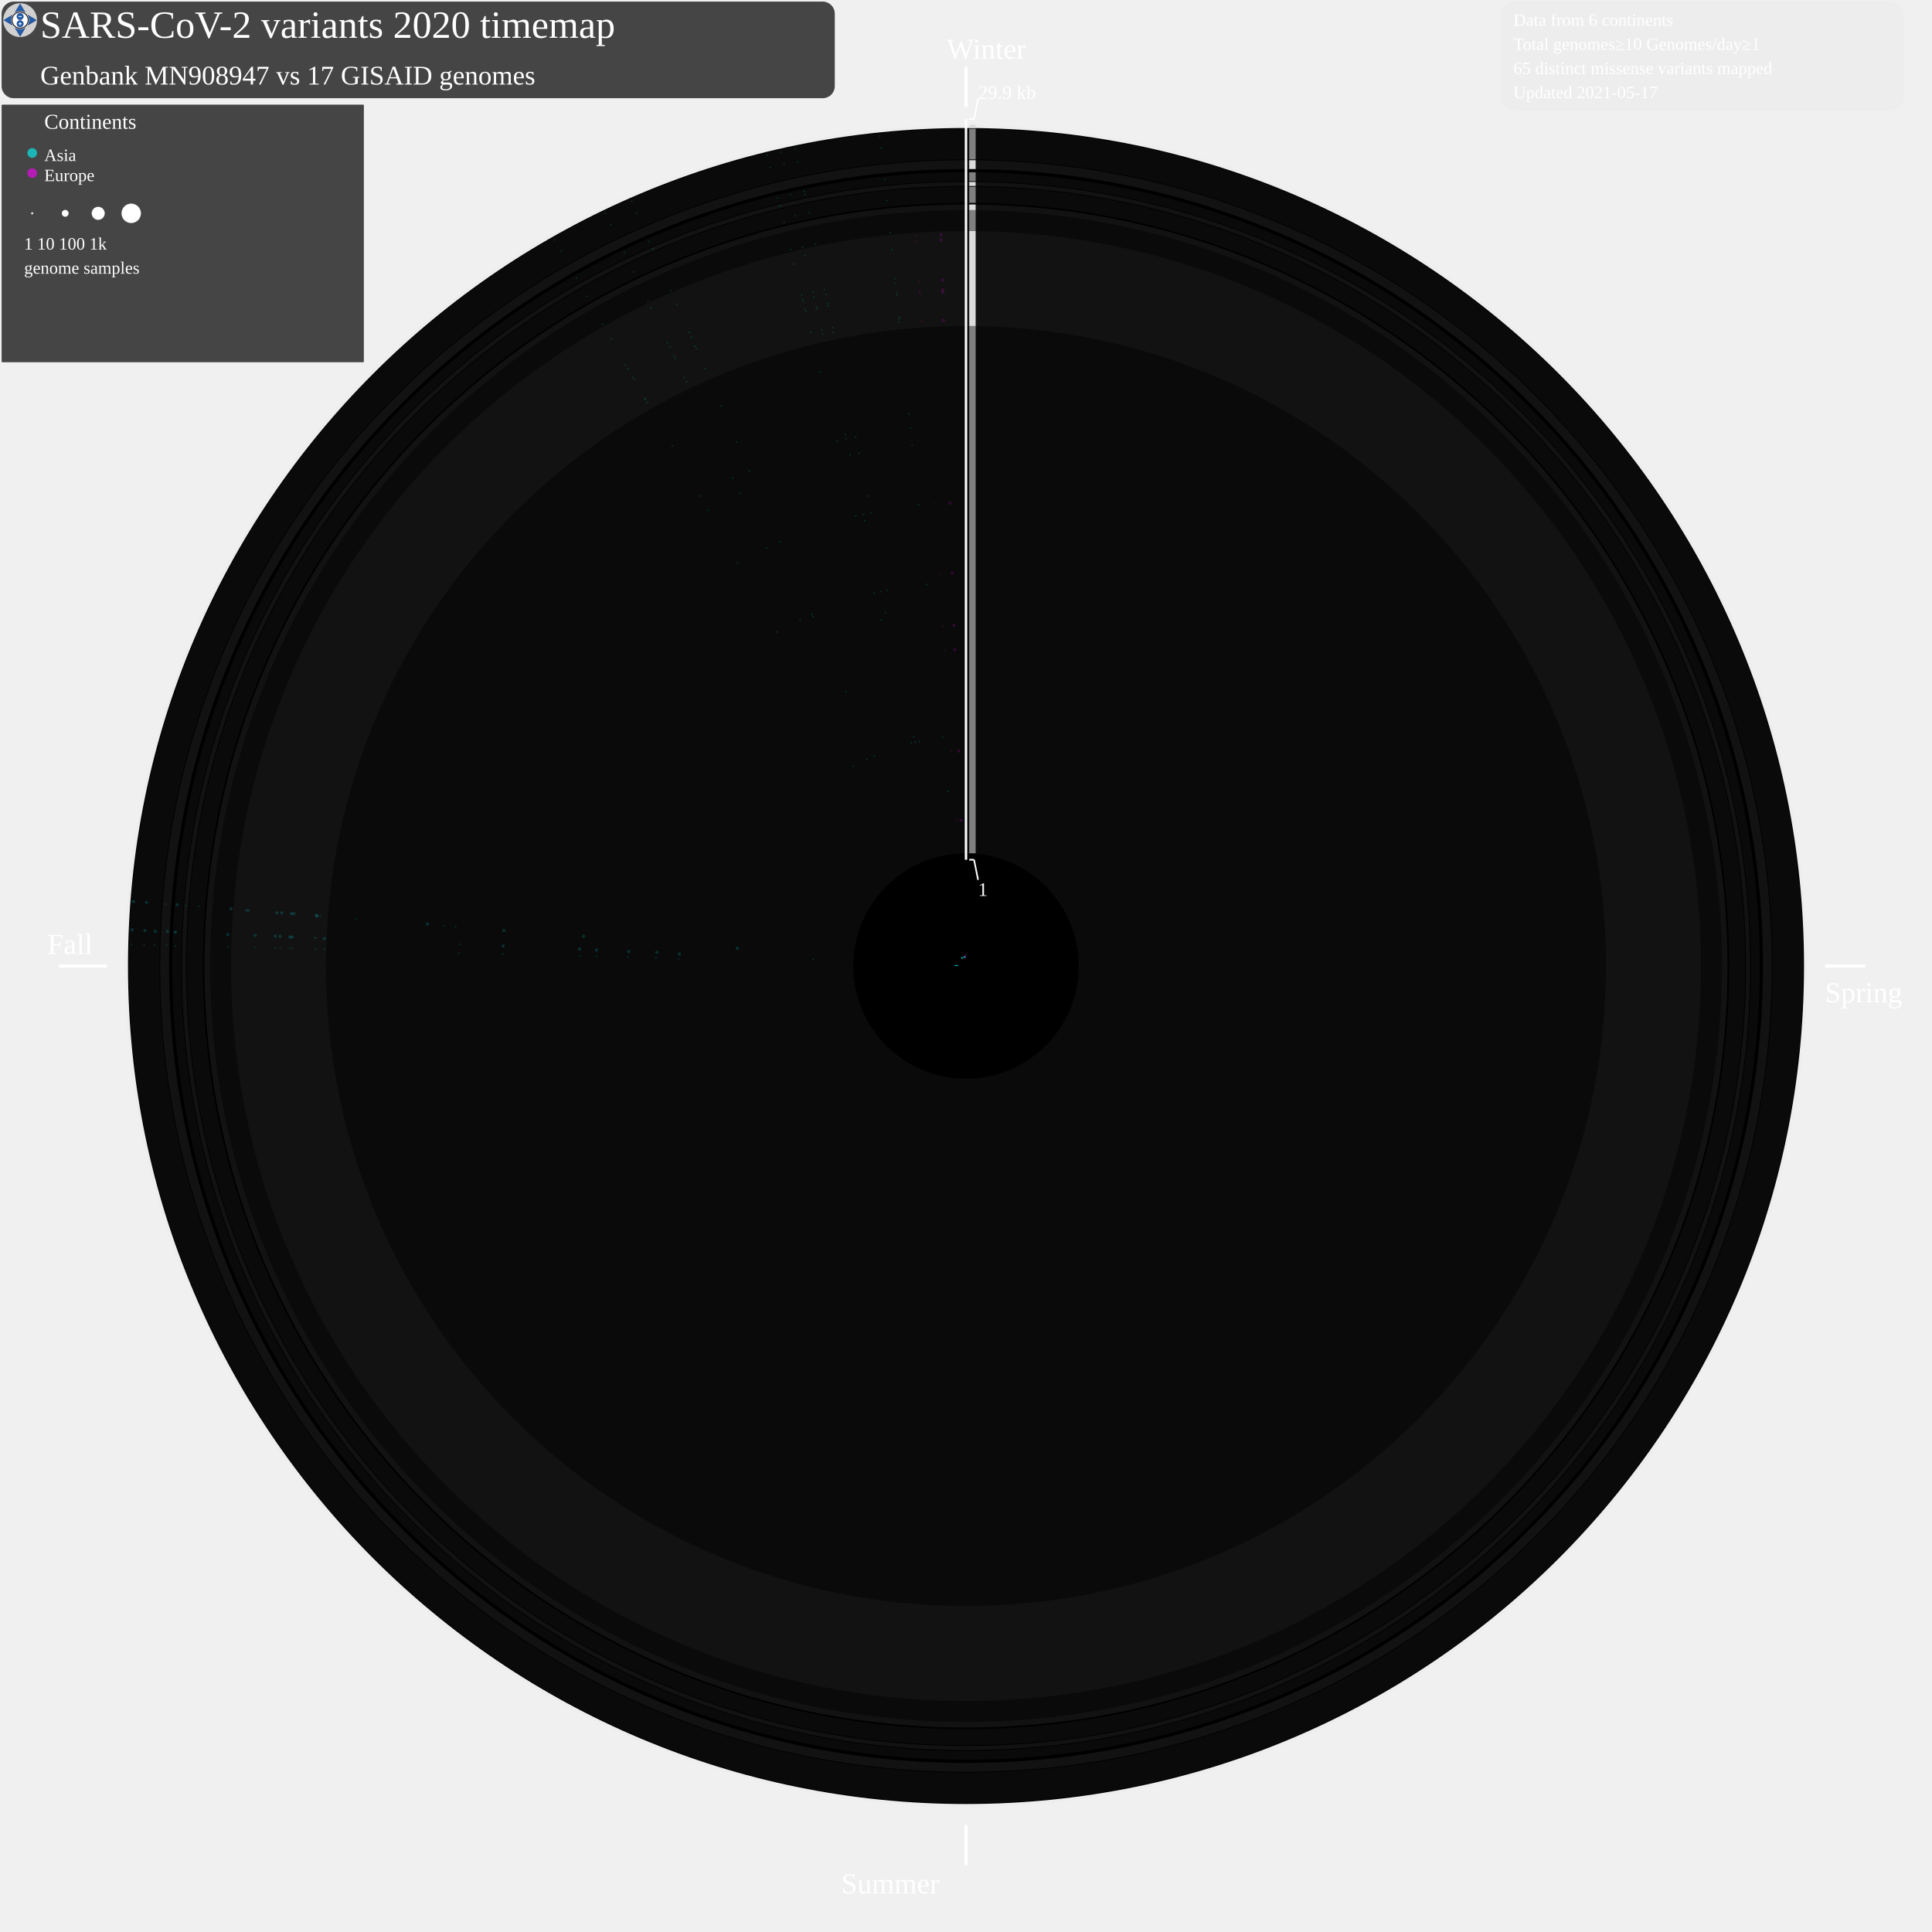
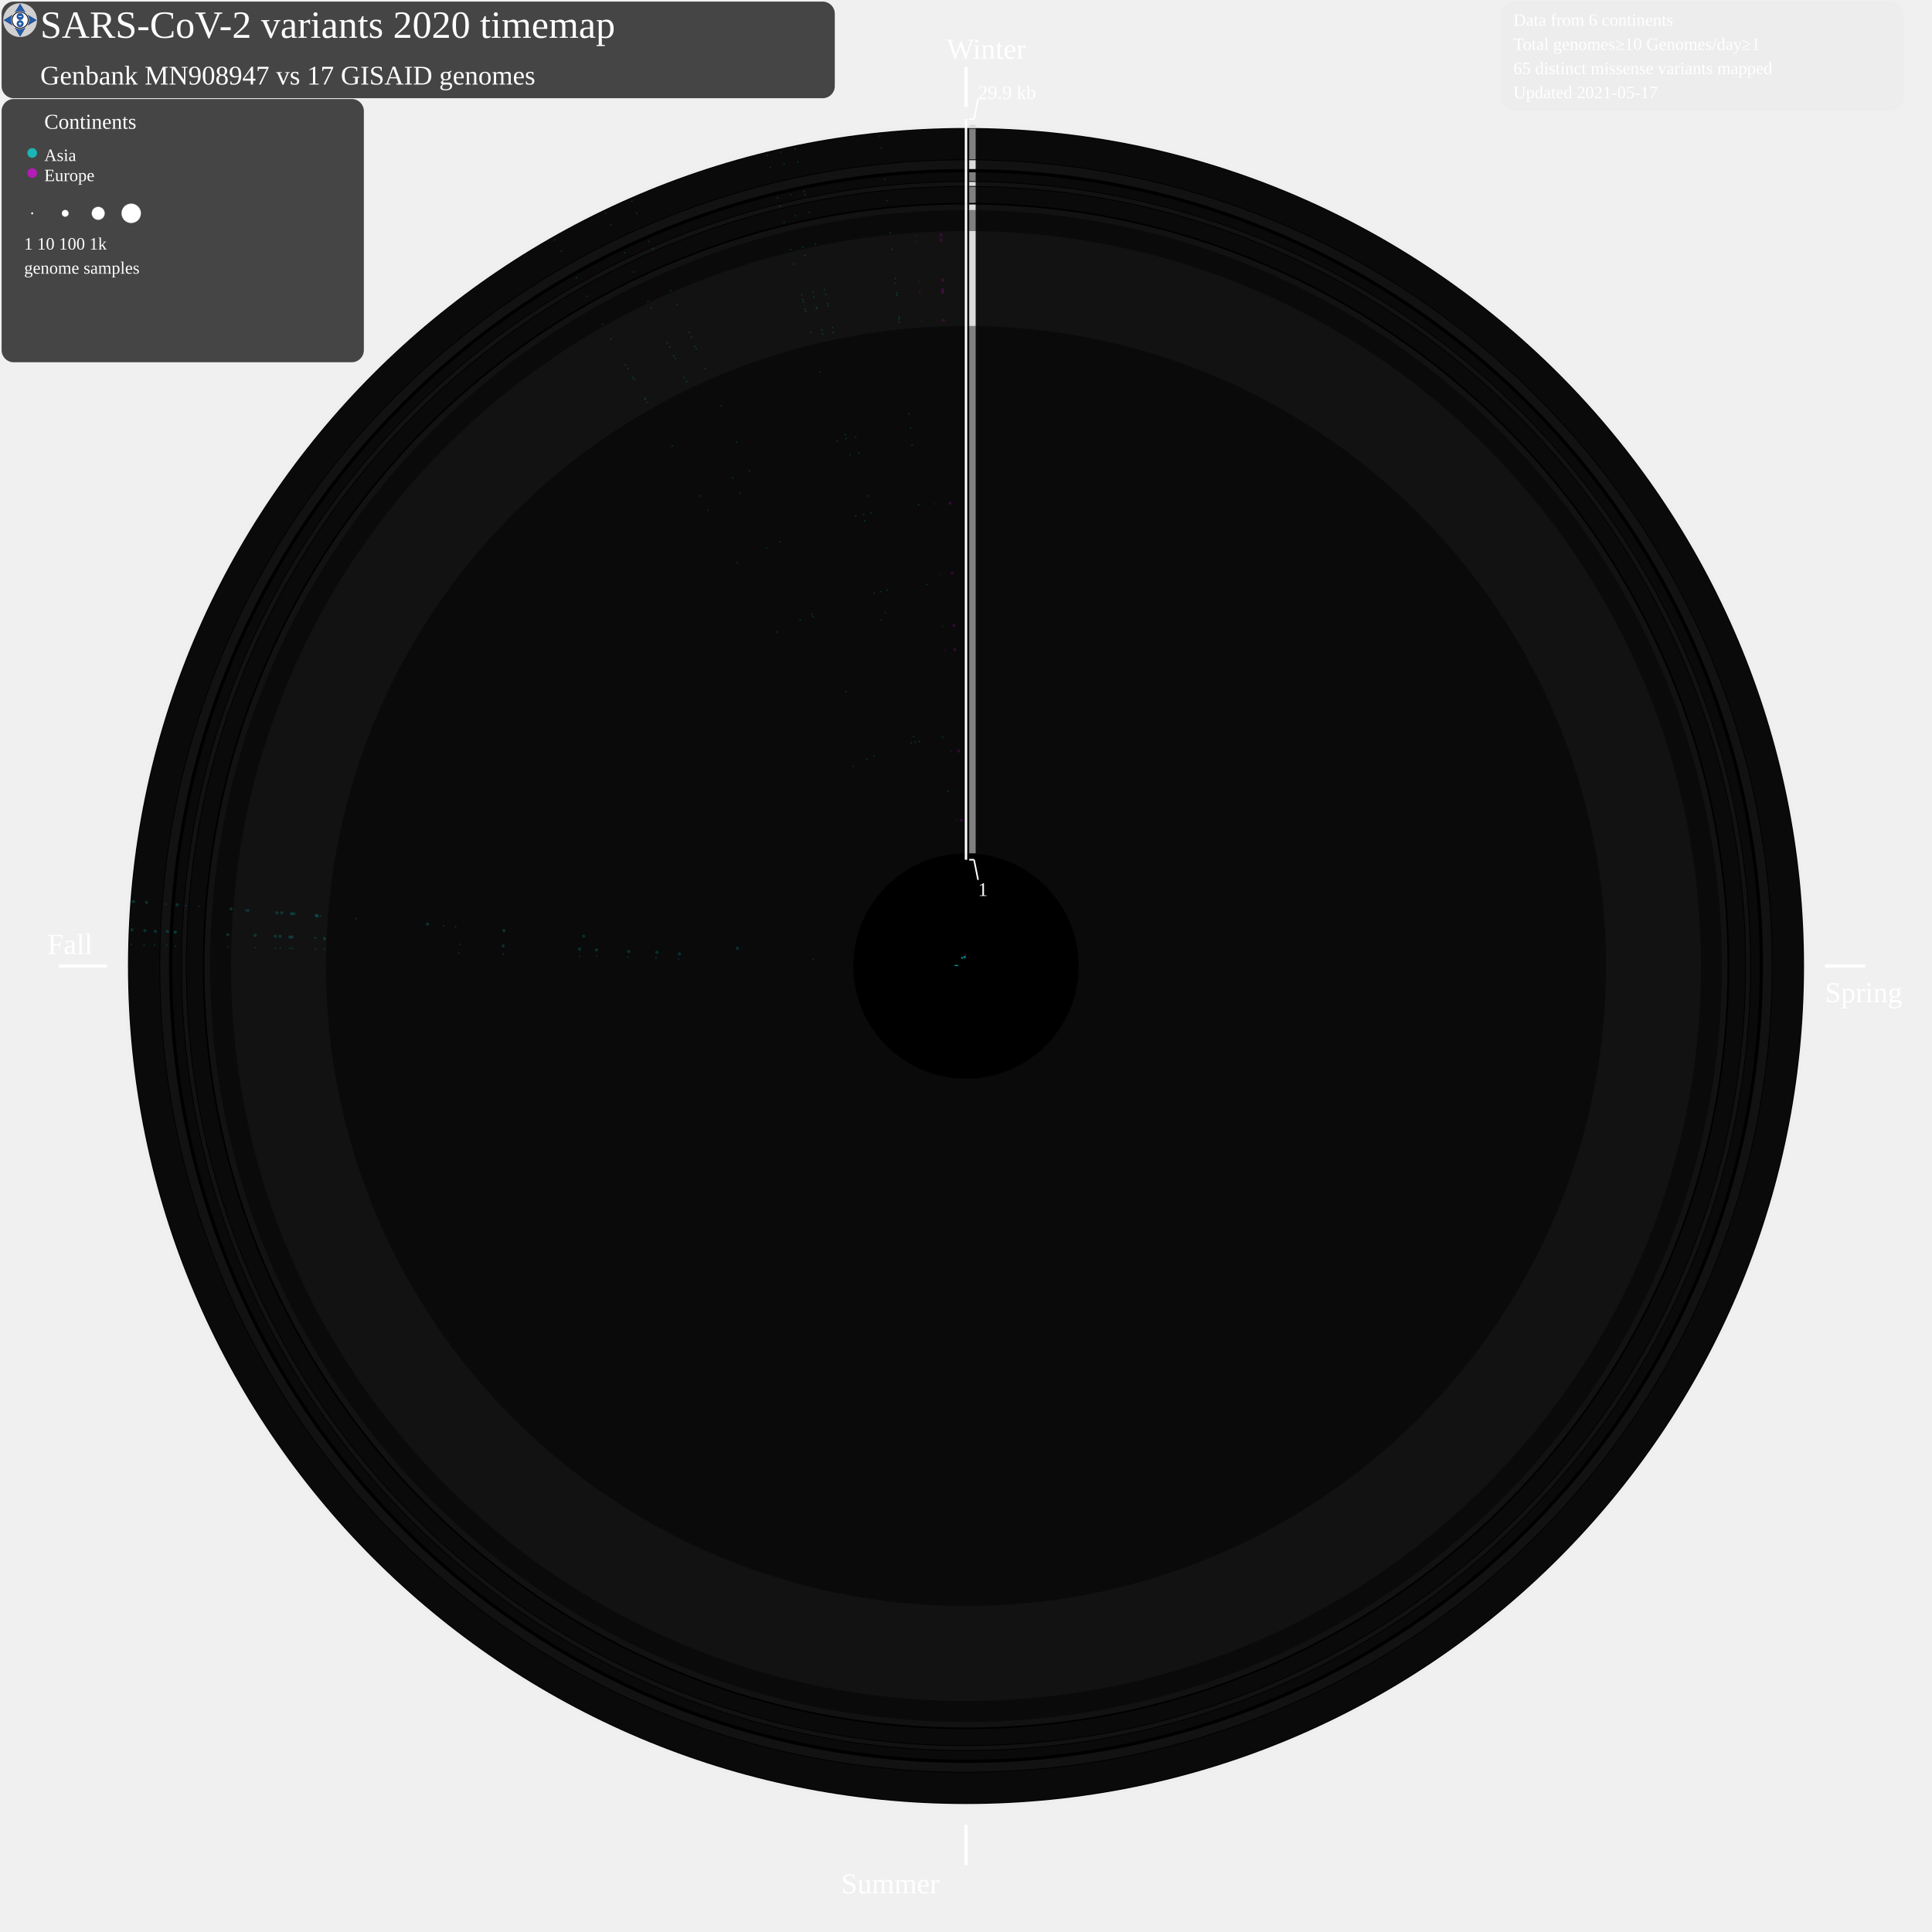
<svg xmlns="http://www.w3.org/2000/svg" width="2400" height="2400" style="background-color:black" viewBox="0 0 2400 2400" id="map-svg">
  <defs>
    <style type="text/css">
	.sb {
	stroke-width:0.8;
	stroke-opacity:50%;
	}
	.compass {
	fill: #fff;
	stroke: #000;
	stroke-width: 1;
	}
	.button {
	fill: #225EA8;
	stroke: #0C2C84;
	stroke-width: 0.5;
	stroke-miterlimit:6;
	stroke-linecap: round;
	}
	.button:hover {
	stroke-width: 1;
	}
	.plus-minus {
	fill: #fff;
	pointer-events: none;
	}
	.cv {
	stroke: none;
	fill-opacity:0.15;
	}
	a:link, a:visited {
	cursor: pointer;
	}
	a:hover, a:active {
	outline: dotted 2px yellow;
	}
	g:hover, g:active {
	outline: dotted 2px yellow;
	}
	</style>
  </defs>
  <text font-size="4.0em" x="50" y="47" fill="white">SARS-CoV-2 variants 2020 timemap</text>
  <g id="matrix-group" transform="matrix(1 0 0 1 0 0)">
    <circle cx="1200" cy="1200" r="1045" style="fill:gainsboro;stroke:black;stroke-width:0;fill-opacity:0.085;" />
    <circle cx="1200" cy="1200" r="1041" style="fill:black;stroke:black;stroke-width:0;fill-opacity:1;" />
    <circle cx="1200" cy="1200" r="1040" style="fill:grey;stroke:black;stroke-width:0;fill-opacity:0.085;" />
    <circle cx="1200" cy="1200" r="1002" style="fill:black;stroke:black;stroke-width:0;fill-opacity:1;" />
    <circle cx="1200" cy="1200" r="1001" style="fill:gainsboro;stroke:black;stroke-width:0;fill-opacity:0.085;" />
    <circle cx="1200" cy="1200" r="990" style="fill:black;stroke:black;stroke-width:0;fill-opacity:1;" />
    <circle cx="1200" cy="1200" r="986" style="fill:grey;stroke:black;stroke-width:0;fill-opacity:0.085;" />
    <circle cx="1200" cy="1200" r="975" style="fill:black;stroke:black;stroke-width:0;fill-opacity:1;" />
    <circle cx="1200" cy="1200" r="974" style="fill:gainsboro;stroke:black;stroke-width:0;fill-opacity:0.085;" />
    <circle cx="1200" cy="1200" r="969" style="fill:black;stroke:black;stroke-width:0;fill-opacity:1;" />
    <circle cx="1200" cy="1200" r="968" style="fill:grey;stroke:black;stroke-width:0;fill-opacity:0.085;" />
    <circle cx="1200" cy="1200" r="948" style="fill:black;stroke:black;stroke-width:0;fill-opacity:1;" />
    <circle cx="1200" cy="1200" r="946" style="fill:gainsboro;stroke:black;stroke-width:0;fill-opacity:0.085;" />
    <circle cx="1200" cy="1200" r="939" style="fill:black;stroke:black;stroke-width:0;fill-opacity:1;" />
    <circle cx="1200" cy="1200" r="939" style="fill:grey;stroke:black;stroke-width:0;fill-opacity:0.085;" />
    <circle cx="1200" cy="1200" r="913" style="fill:black;stroke:black;stroke-width:0;fill-opacity:1;" />
    <circle cx="1200" cy="1200" r="913" style="fill:gainsboro;stroke:black;stroke-width:0;fill-opacity:0.085;" />
    <circle cx="1200" cy="1200" r="795" style="fill:black;stroke:black;stroke-width:0;fill-opacity:1;" />
    <circle cx="1200" cy="1200" r="795" style="fill:grey;stroke:black;stroke-width:0;fill-opacity:0.085;" />
    <circle cx="1200" cy="1200" r="140" style="fill:black;stroke:black;stroke-width:0;fill-opacity:1;" />
    <line x1="1200" y1="82.938" x2="1200" y2="132.938" style="stroke:white;stroke-width:4" />
    <text font-size="3.0em" x="1176" y="72.938" fill="white">Winter</text>
    <line x1="2267" y1="1200" x2="2317" y2="1200" style="stroke:white;stroke-width:4" />
    <text font-size="3.0em" x="2267" y="1245" fill="white">Spring</text>
    <line x1="1200" y1="2267" x2="1200" y2="2317" style="stroke:white;stroke-width:4" />
    <text font-size="3.0em" x="1045" y="2352" fill="white">Summer</text>
    <line x1="133" y1="1200" x2="73" y2="1200" style="stroke:white;stroke-width:4" />
    <text font-size="3.0em" x="59" y="1185" fill="white">Fall</text>
    <g>
      <line x1="1208" y1="1060" x2="1208" y2="405" style="stroke:grey;stroke-width:8" />
    </g>
    <g>
      <line x1="1208" y1="405" x2="1208" y2="287" style="stroke:gainsboro;stroke-width:8" />
    </g>
    <g>
      <line x1="1208" y1="287" x2="1208" y2="261" style="stroke:grey;stroke-width:8" />
    </g>
    <g>
      <line x1="1208" y1="261" x2="1208" y2="254" style="stroke:gainsboro;stroke-width:8" />
    </g>
    <g>
      <line x1="1208" y1="252" x2="1208" y2="232" style="stroke:grey;stroke-width:8" />
    </g>
    <g>
      <line x1="1208" y1="231" x2="1208" y2="226" style="stroke:gainsboro;stroke-width:8" />
    </g>
    <g>
      <line x1="1208" y1="225" x2="1208" y2="214" style="stroke:grey;stroke-width:8" />
    </g>
    <g>
      <line x1="1208" y1="210" x2="1208" y2="199" style="stroke:gainsboro;stroke-width:8" />
    </g>
    <g>
      <line x1="1208" y1="198" x2="1208" y2="160" style="stroke:grey;stroke-width:8" />
    </g>
    <g>
      <line x1="1208" y1="159" x2="1208" y2="155" style="stroke:gainsboro;stroke-width:8" />
    </g>
    <line x1="1200" y1="147.938" x2="1200" y2="1068" style="stroke:white;stroke-width:3" />
    <line x1="1204" y1="147.938" x2="1210" y2="147.938" style="stroke:white;stroke-width:2" />
    <line x1="1210" y1="147.938" x2="1215" y2="122.938" style="stroke:white;stroke-width:2" />
    <line x1="1204" y1="1068" x2="1210" y2="1068" style="stroke:white;stroke-width:2" />
    <line x1="1210" y1="1068" x2="1215" y2="1093" style="stroke:white;stroke-width:2" />
    <text font-size="2.0em" x="1215" y="122.938" fill="white">29.9 kb</text>
    <text font-size="2.0em" x="1215" y="1113" fill="white">1</text>
    <g>
      <line x1="1190.0" y1="1199.7" x2="1187.6" y2="1199.7" style="stroke:cyan;" class="sb" />
    </g>
    <g>
      <circle cx="843" cy="1191" r="1" style="fill:cyan;" class="cv" />
    </g>
    <g>
      <circle cx="815" cy="1190" r="1" style="fill:cyan;" class="cv" />
    </g>
    <g>
      <circle cx="780" cy="1189" r="1" style="fill:cyan;" class="cv" />
    </g>
    <g>
      <circle cx="741" cy="1188" r="1" style="fill:cyan;" class="cv" />
    </g>
    <g>
      <circle cx="720" cy="1188" r="1" style="fill:cyan;" class="cv" />
    </g>
    <g>
      <circle cx="625" cy="1185" r="1" style="fill:cyan;" class="cv" />
    </g>
    <g>
      <circle cx="570" cy="1184" r="1" style="fill:cyan;" class="cv" />
    </g>
    <g>
      <circle cx="403" cy="1179" r="1" style="fill:cyan;" class="cv" />
    </g>
    <g>
      <circle cx="392" cy="1179" r="1" style="fill:cyan;" class="cv" />
    </g>
    <g>
      <circle cx="363" cy="1178" r="1" style="fill:cyan;" class="cv" />
    </g>
    <g>
      <circle cx="360" cy="1178" r="1" style="fill:cyan;" class="cv" />
    </g>
    <g>
      <circle cx="348" cy="1178" r="1" style="fill:cyan;" class="cv" />
    </g>
    <g>
      <circle cx="342" cy="1178" r="1" style="fill:cyan;" class="cv" />
    </g>
    <g>
      <circle cx="317" cy="1177" r="1" style="fill:cyan;" class="cv" />
    </g>
    <g>
      <circle cx="283" cy="1176" r="1" style="fill:cyan;" class="cv" />
    </g>
    <g>
      <circle cx="218" cy="1175" r="1" style="fill:cyan;" class="cv" />
    </g>
    <g>
      <circle cx="207" cy="1174" r="1" style="fill:cyan;" class="cv" />
    </g>
    <g>
      <circle cx="192" cy="1174" r="1" style="fill:cyan;" class="cv" />
    </g>
    <g>
      <circle cx="179" cy="1174" r="1" style="fill:cyan;" class="cv" />
    </g>
    <g>
      <circle cx="163" cy="1173" r="1" style="fill:cyan;" class="cv" />
    </g>
    <g>
      <line x1="1190.0" y1="1199.6" x2="1185.2" y2="1199.4" style="stroke:cyan;" class="sb" />
    </g>
    <g>
      <circle cx="1010" cy="1192" r="1" style="fill:cyan;" class="cv" />
    </g>
    <g>
      <circle cx="844" cy="1185" r="2" style="fill:cyan;" class="cv" />
    </g>
    <g>
      <circle cx="816" cy="1183" r="2" style="fill:cyan;" class="cv" />
    </g>
    <g>
      <circle cx="781" cy="1182" r="2" style="fill:cyan;" class="cv" />
    </g>
    <g>
      <circle cx="741" cy="1180" r="2" style="fill:cyan;" class="cv" />
    </g>
    <g>
      <circle cx="720" cy="1179" r="2" style="fill:cyan;" class="cv" />
    </g>
    <g>
      <circle cx="625" cy="1175" r="2" style="fill:cyan;" class="cv" />
    </g>
    <g>
      <circle cx="571" cy="1173" r="1" style="fill:cyan;" class="cv" />
    </g>
    <g>
      <circle cx="403" cy="1166" r="2" style="fill:cyan;" class="cv" />
    </g>
    <g>
      <circle cx="392" cy="1165" r="1" style="fill:cyan;" class="cv" />
    </g>
    <g>
      <circle cx="391" cy="1165" r="1" style="fill:cyan;" class="cv" />
    </g>
    <g>
      <circle cx="363" cy="1164" r="2" style="fill:cyan;" class="cv" />
    </g>
    <g>
      <circle cx="360" cy="1164" r="2" style="fill:cyan;" class="cv" />
    </g>
    <g>
      <circle cx="348" cy="1163" r="2" style="fill:cyan;" class="cv" />
    </g>
    <g>
      <circle cx="342" cy="1163" r="2" style="fill:cyan;" class="cv" />
    </g>
    <g>
      <circle cx="317" cy="1162" r="2" style="fill:cyan;" class="cv" />
    </g>
    <g>
      <circle cx="283" cy="1161" r="2" style="fill:cyan;" class="cv" />
    </g>
    <g>
      <circle cx="218" cy="1158" r="2" style="fill:cyan;" class="cv" />
    </g>
    <g>
      <circle cx="217" cy="1158" r="1" style="fill:cyan;" class="cv" />
    </g>
    <g>
      <circle cx="208" cy="1157" r="2" style="fill:cyan;" class="cv" />
    </g>
    <g>
      <circle cx="193" cy="1157" r="2" style="fill:cyan;" class="cv" />
    </g>
    <g>
      <circle cx="180" cy="1156" r="2" style="fill:cyan;" class="cv" />
    </g>
    <g>
      <circle cx="164" cy="1155" r="2" style="fill:cyan;" class="cv" />
    </g>
    <g>
      <line x1="1190.0" y1="1199.2" x2="1186.2" y2="1198.9" style="stroke:cyan;" class="sb" />
    </g>
    <g>
      <circle cx="916" cy="1178" r="2" style="fill:cyan;" class="cv" />
    </g>
    <g>
      <circle cx="725" cy="1163" r="2" style="fill:cyan;" class="cv" />
    </g>
    <g>
      <circle cx="626" cy="1156" r="2" style="fill:cyan;" class="cv" />
    </g>
    <g>
      <circle cx="566" cy="1151" r="1" style="fill:cyan;" class="cv" />
    </g>
    <g>
      <circle cx="551" cy="1150" r="1" style="fill:cyan;" class="cv" />
    </g>
    <g>
      <circle cx="531" cy="1148" r="2" style="fill:cyan;" class="cv" />
    </g>
    <g>
      <circle cx="442" cy="1141" r="1" style="fill:cyan;" class="cv" />
    </g>
    <g>
      <circle cx="398" cy="1138" r="1" style="fill:cyan;" class="cv" />
    </g>
    <g>
      <circle cx="394" cy="1138" r="2" style="fill:cyan;" class="cv" />
    </g>
    <g>
      <circle cx="393" cy="1137" r="2" style="fill:cyan;" class="cv" />
    </g>
    <g>
      <circle cx="365" cy="1135" r="2" style="fill:cyan;" class="cv" />
    </g>
    <g>
      <circle cx="362" cy="1135" r="2" style="fill:cyan;" class="cv" />
    </g>
    <g>
      <circle cx="350" cy="1134" r="2" style="fill:cyan;" class="cv" />
    </g>
    <g>
      <circle cx="344" cy="1134" r="2" style="fill:cyan;" class="cv" />
    </g>
    <g>
      <circle cx="308" cy="1131" r="2" style="fill:cyan;" class="cv" />
    </g>
    <g>
      <circle cx="305" cy="1131" r="1" style="fill:cyan;" class="cv" />
    </g>
    <g>
      <circle cx="287" cy="1129" r="2" style="fill:cyan;" class="cv" />
    </g>
    <g>
      <circle cx="247" cy="1126" r="1" style="fill:cyan;" class="cv" />
    </g>
    <g>
      <circle cx="231" cy="1125" r="1" style="fill:cyan;" class="cv" />
    </g>
    <g>
      <circle cx="220" cy="1124" r="2" style="fill:cyan;" class="cv" />
    </g>
    <g>
      <circle cx="206" cy="1123" r="1" style="fill:cyan;" class="cv" />
    </g>
    <g>
      <circle cx="182" cy="1121" r="2" style="fill:cyan;" class="cv" />
    </g>
    <g>
      <circle cx="166" cy="1120" r="2" style="fill:cyan;" class="cv" />
    </g>
    <g>
      <circle cx="164" cy="1120" r="1" style="fill:cyan;" class="cv" />
    </g>
    <g>
      <line x1="1195.1" y1="1191.3" x2="1193.9" y2="1189.2" style="stroke:cyan;" class="sb" />
    </g>
    <g>
      <circle cx="1060" cy="952" r="1" style="fill:cyan;" class="cv" />
    </g>
    <g>
      <circle cx="965" cy="785" r="1" style="fill:cyan;" class="cv" />
    </g>
    <g>
      <circle cx="916" cy="699" r="1" style="fill:cyan;" class="cv" />
    </g>
    <g>
      <circle cx="879" cy="634" r="1" style="fill:cyan;" class="cv" />
    </g>
    <g>
      <circle cx="869" cy="616" r="1" style="fill:cyan;" class="cv" />
    </g>
    <g>
      <circle cx="835" cy="554" r="1" style="fill:cyan;" class="cv" />
    </g>
    <g>
      <circle cx="804" cy="500" r="1" style="fill:cyan;" class="cv" />
    </g>
    <g>
      <circle cx="802" cy="496" r="1" style="fill:cyan;" class="cv" />
    </g>
    <g>
      <circle cx="801" cy="495" r="1" style="fill:cyan;" class="cv" />
    </g>
    <g>
      <circle cx="788" cy="471" r="1" style="fill:cyan;" class="cv" />
    </g>
    <g>
      <circle cx="786" cy="469" r="1" style="fill:cyan;" class="cv" />
    </g>
    <g>
      <circle cx="780" cy="458" r="1" style="fill:cyan;" class="cv" />
    </g>
    <g>
      <circle cx="777" cy="453" r="1" style="fill:cyan;" class="cv" />
    </g>
    <g>
      <circle cx="759" cy="421" r="1" style="fill:cyan;" class="cv" />
    </g>
    <g>
      <circle cx="749" cy="403" r="1" style="fill:cyan;" class="cv" />
    </g>
    <g>
      <circle cx="729" cy="368" r="1" style="fill:cyan;" class="cv" />
    </g>
    <g>
      <circle cx="716" cy="345" r="1" style="fill:cyan;" class="cv" />
    </g>
    <g>
      <circle cx="697" cy="312" r="1" style="fill:cyan;" class="cv" />
    </g>
    <g>
      <circle cx="689" cy="298" r="1" style="fill:cyan;" class="cv" />
    </g>
    <g>
      <line x1="1195.7" y1="1191.0" x2="1194.6" y2="1188.8" style="stroke:cyan;" class="sb" />
    </g>
    <g>
      <circle cx="1077" cy="943" r="1" style="fill:cyan;" class="cv" />
    </g>
    <g>
      <circle cx="994" cy="770" r="1" style="fill:cyan;" class="cv" />
    </g>
    <g>
      <circle cx="952" cy="681" r="1" style="fill:cyan;" class="cv" />
    </g>
    <g>
      <circle cx="919" cy="613" r="1" style="fill:cyan;" class="cv" />
    </g>
    <g>
      <circle cx="910" cy="594" r="1" style="fill:cyan;" class="cv" />
    </g>
    <g>
      <circle cx="853" cy="474" r="1" style="fill:cyan;" class="cv" />
    </g>
    <g>
      <circle cx="850" cy="469" r="1" style="fill:cyan;" class="cv" />
    </g>
    <g>
      <circle cx="839" cy="445" r="1" style="fill:cyan;" class="cv" />
    </g>
    <g>
      <circle cx="837" cy="442" r="1" style="fill:cyan;" class="cv" />
    </g>
    <g>
      <circle cx="832" cy="431" r="1" style="fill:cyan;" class="cv" />
    </g>
    <g>
      <circle cx="829" cy="426" r="1" style="fill:cyan;" class="cv" />
    </g>
    <g>
      <circle cx="809" cy="383" r="1" style="fill:cyan;" class="cv" />
    </g>
    <g>
      <circle cx="805" cy="374" r="1" style="fill:cyan;" class="cv" />
    </g>
    <g>
      <circle cx="787" cy="338" r="1" style="fill:cyan;" class="cv" />
    </g>
    <g>
      <circle cx="776" cy="314" r="1" style="fill:cyan;" class="cv" />
    </g>
    <g>
      <circle cx="759" cy="279" r="1" style="fill:cyan;" class="cv" />
    </g>
    <g>
      <circle cx="752" cy="265" r="1" style="fill:cyan;" class="cv" />
    </g>
    <g>
      <line x1="1196.0" y1="1190.8" x2="1195.0" y2="1188.6" style="stroke:cyan;" class="sb" />
    </g>
    <g>
      <circle cx="1086" cy="939" r="1" style="fill:cyan;" class="cv" />
    </g>
    <g>
      <circle cx="1051" cy="859" r="1" style="fill:cyan;" class="cv" />
    </g>
    <g>
      <circle cx="1010" cy="766" r="1" style="fill:cyan;" class="cv" />
    </g>
    <g>
      <circle cx="1009" cy="763" r="1" style="fill:cyan;" class="cv" />
    </g>
    <g>
      <circle cx="969" cy="673" r="1" style="fill:cyan;" class="cv" />
    </g>
    <g>
      <circle cx="931" cy="585" r="1" style="fill:cyan;" class="cv" />
    </g>
    <g>
      <circle cx="915" cy="549" r="1" style="fill:cyan;" class="cv" />
    </g>
    <g>
      <circle cx="896" cy="504" r="1" style="fill:cyan;" class="cv" />
    </g>
    <g>
      <circle cx="876" cy="458" r="1" style="fill:cyan;" class="cv" />
    </g>
    <g>
      <circle cx="865" cy="433" r="1" style="fill:cyan;" class="cv" />
    </g>
    <g>
      <circle cx="863" cy="430" r="1" style="fill:cyan;" class="cv" />
    </g>
    <g>
      <circle cx="859" cy="419" r="1" style="fill:cyan;" class="cv" />
    </g>
    <g>
      <circle cx="856" cy="413" r="1" style="fill:cyan;" class="cv" />
    </g>
    <g>
      <circle cx="841" cy="378" r="1" style="fill:cyan;" class="cv" />
    </g>
    <g>
      <circle cx="833" cy="361" r="1" style="fill:cyan;" class="cv" />
    </g>
    <g>
      <circle cx="811" cy="309" r="1" style="fill:cyan;" class="cv" />
    </g>
    <g>
      <circle cx="806" cy="300" r="1" style="fill:cyan;" class="cv" />
    </g>
    <g>
      <circle cx="791" cy="265" r="1" style="fill:cyan;" class="cv" />
    </g>
    <g>
      <circle cx="785" cy="250" r="1" style="fill:cyan;" class="cv" />
    </g>
    <g>
      <line x1="1197.6" y1="1190.3" x2="1197.0" y2="1187.9" style="stroke:cyan;" class="sb" />
    </g>
    <g>
      <circle cx="1132" cy="923" r="1" style="fill:cyan;" class="cv" />
    </g>
    <g>
      <circle cx="1095" cy="770" r="1" style="fill:cyan;" class="cv" />
    </g>
    <g>
      <circle cx="1086" cy="737" r="1" style="fill:cyan;" class="cv" />
    </g>
    <g>
      <circle cx="1063" cy="641" r="1" style="fill:cyan;" class="cv" />
    </g>
    <g>
      <circle cx="1040" cy="548" r="1" style="fill:cyan;" class="cv" />
    </g>
    <g>
      <circle cx="1019" cy="462" r="1" style="fill:cyan;" class="cv" />
    </g>
    <g>
      <circle cx="1007" cy="413" r="1" style="fill:cyan;" class="cv" />
    </g>
    <g>
      <circle cx="1001" cy="387" r="1" style="fill:cyan;" class="cv" />
    </g>
    <g>
      <circle cx="1000" cy="384" r="1" style="fill:cyan;" class="cv" />
    </g>
    <g>
      <circle cx="998" cy="375" r="1" style="fill:cyan;" class="cv" />
    </g>
    <g>
      <circle cx="997" cy="372" r="1" style="fill:cyan;" class="cv" />
    </g>
    <g>
      <circle cx="996" cy="366" r="1" style="fill:cyan;" class="cv" />
    </g>
    <g>
      <circle cx="986" cy="328" r="1" style="fill:cyan;" class="cv" />
    </g>
    <g>
      <circle cx="982" cy="310" r="1" style="fill:cyan;" class="cv" />
    </g>
    <g>
      <circle cx="974" cy="276" r="1" style="fill:cyan;" class="cv" />
    </g>
    <g>
      <circle cx="969" cy="256" r="1" style="fill:cyan;" class="cv" />
    </g>
    <g>
      <circle cx="966" cy="246" r="1" style="fill:cyan;" class="cv" />
    </g>
    <g>
      <circle cx="957" cy="208" r="1" style="fill:cyan;" class="cv" />
    </g>
    <g>
      <circle cx="953" cy="193" r="1" style="fill:cyan;" class="cv" />
    </g>
    <g>
      <line x1="1197.8" y1="1190.2" x2="1197.3" y2="1187.9" style="stroke:cyan;" class="sb" />
    </g>
    <g>
      <circle cx="1137" cy="922" r="1" style="fill:cyan;" class="cv" />
    </g>
    <g>
      <circle cx="1135" cy="915" r="1" style="fill:cyan;" class="cv" />
    </g>
    <g>
      <circle cx="1100" cy="761" r="1" style="fill:cyan;" class="cv" />
    </g>
    <g>
      <circle cx="1094" cy="735" r="1" style="fill:cyan;" class="cv" />
    </g>
    <g>
      <circle cx="1074" cy="647" r="1" style="fill:cyan;" class="cv" />
    </g>
    <g>
      <circle cx="1073" cy="639" r="1" style="fill:cyan;" class="cv" />
    </g>
    <g>
      <circle cx="1056" cy="565" r="1" style="fill:cyan;" class="cv" />
    </g>
    <g>
      <circle cx="1051" cy="545" r="1" style="fill:cyan;" class="cv" />
    </g>
    <g>
      <circle cx="1050" cy="540" r="1" style="fill:cyan;" class="cv" />
    </g>
    <g>
      <circle cx="1022" cy="415" r="1" style="fill:cyan;" class="cv" />
    </g>
    <g>
      <circle cx="1021" cy="410" r="1" style="fill:cyan;" class="cv" />
    </g>
    <g>
      <circle cx="1015" cy="383" r="1" style="fill:cyan;" class="cv" />
    </g>
    <g>
      <circle cx="1014" cy="381" r="1" style="fill:cyan;" class="cv" />
    </g>
    <g>
      <circle cx="1011" cy="369" r="1" style="fill:cyan;" class="cv" />
    </g>
    <g>
      <circle cx="1010" cy="363" r="1" style="fill:cyan;" class="cv" />
    </g>
    <g>
      <circle cx="1000" cy="317" r="1" style="fill:cyan;" class="cv" />
    </g>
    <g>
      <circle cx="997" cy="307" r="1" style="fill:cyan;" class="cv" />
    </g>
    <g>
      <circle cx="988" cy="268" r="1" style="fill:cyan;" class="cv" />
    </g>
    <g>
      <circle cx="982" cy="242" r="1" style="fill:cyan;" class="cv" />
    </g>
    <g>
      <circle cx="974" cy="204" r="1" style="fill:cyan;" class="cv" />
    </g>
    <g>
      <circle cx="970" cy="189" r="1" style="fill:cyan;" class="cv" />
    </g>
    <g>
      <line x1="1198.0" y1="1190.2" x2="1197.5" y2="1187.9" style="stroke:cyan;" class="sb" />
    </g>
    <g>
      <circle cx="1142" cy="921" r="1" style="fill:cyan;" class="cv" />
    </g>
    <g>
      <circle cx="1102" cy="733" r="1" style="fill:cyan;" class="cv" />
    </g>
    <g>
      <circle cx="1082" cy="637" r="1" style="fill:cyan;" class="cv" />
    </g>
    <g>
      <circle cx="1078" cy="616" r="1" style="fill:cyan;" class="cv" />
    </g>
    <g>
      <circle cx="1067" cy="563" r="1" style="fill:cyan;" class="cv" />
    </g>
    <g>
      <circle cx="1063" cy="543" r="1" style="fill:cyan;" class="cv" />
    </g>
    <g>
      <circle cx="1035" cy="413" r="1" style="fill:cyan;" class="cv" />
    </g>
    <g>
      <circle cx="1034" cy="407" r="1" style="fill:cyan;" class="cv" />
    </g>
    <g>
      <circle cx="1029" cy="380" r="1" style="fill:cyan;" class="cv" />
    </g>
    <g>
      <circle cx="1028" cy="377" r="1" style="fill:cyan;" class="cv" />
    </g>
    <g>
      <circle cx="1026" cy="366" r="1" style="fill:cyan;" class="cv" />
    </g>
    <g>
      <circle cx="1024" cy="360" r="1" style="fill:cyan;" class="cv" />
    </g>
    <g>
      <circle cx="1013" cy="303" r="1" style="fill:cyan;" class="cv" />
    </g>
    <g>
      <circle cx="1005" cy="264" r="1" style="fill:cyan;" class="cv" />
    </g>
    <g>
      <circle cx="1000" cy="242" r="1" style="fill:cyan;" class="cv" />
    </g>
    <g>
      <circle cx="999" cy="238" r="1" style="fill:cyan;" class="cv" />
    </g>
    <g>
      <circle cx="991" cy="201" r="1" style="fill:cyan;" class="cv" />
    </g>
    <g>
      <circle cx="988" cy="185" r="1" style="fill:cyan;" class="cv" />
    </g>
    <g>
      <line x1="1199.0" y1="1190.1" x2="1198.7" y2="1187.7" style="stroke:cyan;" class="sb" />
    </g>
    <g>
      <circle cx="1178" cy="983" r="1" style="fill:cyan;" class="cv" />
    </g>
    <g>
      <circle cx="1171" cy="916" r="1" style="fill:cyan;" class="cv" />
    </g>
    <g>
      <circle cx="1151" cy="726" r="1" style="fill:cyan;" class="cv" />
    </g>
    <g>
      <circle cx="1141" cy="627" r="1" style="fill:cyan;" class="cv" />
    </g>
    <g>
      <circle cx="1133" cy="553" r="1" style="fill:cyan;" class="cv" />
    </g>
    <g>
      <circle cx="1131" cy="532" r="1" style="fill:cyan;" class="cv" />
    </g>
    <g>
      <circle cx="1129" cy="514" r="1" style="fill:cyan;" class="cv" />
    </g>
    <g>
      <circle cx="1117" cy="400" r="1" style="fill:cyan;" class="cv" />
    </g>
    <g>
      <circle cx="1117" cy="396" r="1" style="fill:cyan;" class="cv" />
    </g>
    <g>
      <circle cx="1117" cy="394" r="1" style="fill:cyan;" class="cv" />
    </g>
    <g>
      <circle cx="1114" cy="367" r="1" style="fill:cyan;" class="cv" />
    </g>
    <g>
      <circle cx="1114" cy="364" r="1" style="fill:cyan;" class="cv" />
    </g>
    <g>
      <circle cx="1112" cy="352" r="1" style="fill:cyan;" class="cv" />
    </g>
    <g>
      <circle cx="1112" cy="346" r="1" style="fill:cyan;" class="cv" />
    </g>
    <g>
      <circle cx="1108" cy="310" r="1" style="fill:cyan;" class="cv" />
    </g>
    <g>
      <circle cx="1106" cy="289" r="1" style="fill:cyan;" class="cv" />
    </g>
    <g>
      <circle cx="1102" cy="249" r="1" style="fill:cyan;" class="cv" />
    </g>
    <g>
      <circle cx="1099" cy="223" r="1" style="fill:cyan;" class="cv" />
    </g>
    <g>
      <circle cx="1095" cy="184" r="1" style="fill:cyan;" class="cv" />
    </g>
    <g>
      <circle cx="1093" cy="169" r="1" style="fill:cyan;" class="cv" />
    </g>
    <g>
      <line x1="1199.3" y1="1190.0" x2="1199.1" y2="1187.6" style="stroke:fuchsia;" class="sb" />
    </g>
    <g>
      <circle cx="1188" cy="1019" r="1" style="fill:fuchsia;" class="cv" />
    </g>
    <g>
      <circle cx="1182" cy="933" r="1" style="fill:fuchsia;" class="cv" />
    </g>
    <g>
      <circle cx="1173" cy="808" r="1" style="fill:fuchsia;" class="cv" />
    </g>
    <g>
      <circle cx="1171" cy="778" r="1" style="fill:fuchsia;" class="cv" />
    </g>
    <g>
      <circle cx="1167" cy="713" r="1" style="fill:fuchsia;" class="cv" />
    </g>
    <g>
      <circle cx="1161" cy="626" r="1" style="fill:fuchsia;" class="cv" />
    </g>
    <g>
      <circle cx="1145" cy="399" r="1" style="fill:fuchsia;" class="cv" />
    </g>
    <g>
      <circle cx="1143" cy="365" r="1" style="fill:fuchsia;" class="cv" />
    </g>
    <g>
      <circle cx="1142" cy="362" r="1" style="fill:fuchsia;" class="cv" />
    </g>
    <g>
      <circle cx="1142" cy="350" r="1" style="fill:fuchsia;" class="cv" />
    </g>
    <g>
      <circle cx="1138" cy="300" r="1" style="fill:fuchsia;" class="cv" />
    </g>
    <g>
      <circle cx="1138" cy="293" r="1" style="fill:fuchsia;" class="cv" />
    </g>
    <g>
      <line x1="1199.7" y1="1190.0" x2="1199.5" y2="1185.2" style="stroke:fuchsia;" class="sb" />
    </g>
    <g>
      <circle cx="1194" cy="1019" r="2" style="fill:fuchsia;" class="cv" />
    </g>
    <g>
      <circle cx="1191" cy="933" r="2" style="fill:fuchsia;" class="cv" />
    </g>
    <g>
      <circle cx="1186" cy="807" r="2" style="fill:fuchsia;" class="cv" />
    </g>
    <g>
      <circle cx="1185" cy="777" r="2" style="fill:fuchsia;" class="cv" />
    </g>
    <g>
      <circle cx="1183" cy="712" r="2" style="fill:fuchsia;" class="cv" />
    </g>
    <g>
      <circle cx="1180" cy="625" r="2" style="fill:fuchsia;" class="cv" />
    </g>
    <g>
      <circle cx="1172" cy="398" r="2" style="fill:fuchsia;" class="cv" />
    </g>
    <g>
      <circle cx="1171" cy="363" r="2" style="fill:fuchsia;" class="cv" />
    </g>
    <g>
      <circle cx="1171" cy="360" r="2" style="fill:fuchsia;" class="cv" />
    </g>
    <g>
      <circle cx="1171" cy="348" r="2" style="fill:fuchsia;" class="cv" />
    </g>
    <g>
      <circle cx="1169" cy="298" r="2" style="fill:fuchsia;" class="cv" />
    </g>
    <g>
      <circle cx="1169" cy="292" r="2" style="fill:fuchsia;" class="cv" />
    </g>
  </g>
  <rect x="2" y="2" width="1035" height="120" rx="15" style="fill:#1B1B1B;stroke-width:0;fill-opacity:0.8;" />
  <a href="https://bcgsc.github.io/SARS2/">
    <text font-size="4.0em" x="50" y="47" fill="white">SARS-CoV-2 variants 2020 timemap</text>
  </a>
  <text font-size="2.8em" x="50" y="105" fill="white">Genbank MN908947 vs 17 GISAID genomes</text>
  <circle cx="25" cy="25" r="21" fill="white" opacity="0.75" />
  <path class="button" d="M25 5 l6 10 a20 35 0 0 0 -12 0z" />
  <path class="button" d="M5 25 l10 -6 a35 20 0 0 0 0 12z" />
  <path class="button" d="M25 45 l6 -10 a20, 35 0 0,1 -12,0z" />
  <path class="button" d="M45 25 l-10 -6 a35 20 0 0 1 0 12z" />
  <circle class="compass" cx="25" cy="25" r="10" />
  <circle class="button" cx="25" cy="20.5" r="4" />
  <circle class="button" cx="25" cy="29.5" r="4" />
  <rect class="plus-minus" x="23" y="20" width="4" height="1" />
  <rect class="plus-minus" x="23" y="29" width="4" height="1" />
  <rect class="plus-minus" x="24.5" y="27.5" width="1" height="4" />
-   <rect x="2" y="130" width="450" height="320" rx="1" style="fill:#1B1B1B;stroke-width:0;fill-opacity:0.8;" />
+   <rect x="2" y="123" width="450" height="327" rx="15" style="fill:#1B1B1B;stroke-width:0;fill-opacity:0.8;" />
  <text font-size="2.2em" x="55" y="160" fill="white">Continents</text>
  <circle cx="40" cy="190" r="6" style="fill:cyan;stroke:black;stroke-width:0;fill-opacity:0.6;" />
  <text font-size="1.8em" x="55" y="200" fill="white">Asia</text>
  <circle cx="40" cy="215" r="6" style="fill:fuchsia;stroke:black;stroke-width:0;fill-opacity:0.6;" />
  <text font-size="1.8em" x="55" y="225" fill="white">Europe</text>
  <circle cx="40" cy="265" r="1.204" style="fill:white;stroke:lightgrey;stroke-width:0.2;" />
  <circle cx="81" cy="265" r="4.166" style="fill:white;stroke:lightgrey;stroke-width:0.2;" />
  <circle cx="122" cy="265" r="8.017" style="fill:white;stroke:lightgrey;stroke-width:0.2;" />
  <circle cx="163" cy="265" r="12.002" style="fill:white;stroke:lightgrey;stroke-width:0.2;" />
  <text font-size="1.8em" x="30" y="310" fill="white">1      10        100        1k</text>
  <text font-size="1.8em" x="30" y="340" fill="white">genome samples</text>
  <rect x="1865" y="2" width="500" height="135" rx="15" style="fill:gainsboro;stroke-width:0;fill-opacity:0.15;" />
  <text font-size="1.8em" x="1880" y="32" fill="white">Data from 6 continents</text>
  <text font-size="1.8em" x="1880" y="62" fill="white">Total genomes≥10  Genomes/day≥1</text>
  <text font-size="1.8em" x="1880" y="92" fill="white">65 distinct missense variants mapped</text>
  <text font-size="1.8em" x="1880" y="122" fill="white">Updated 2021-05-17</text>
</svg>
